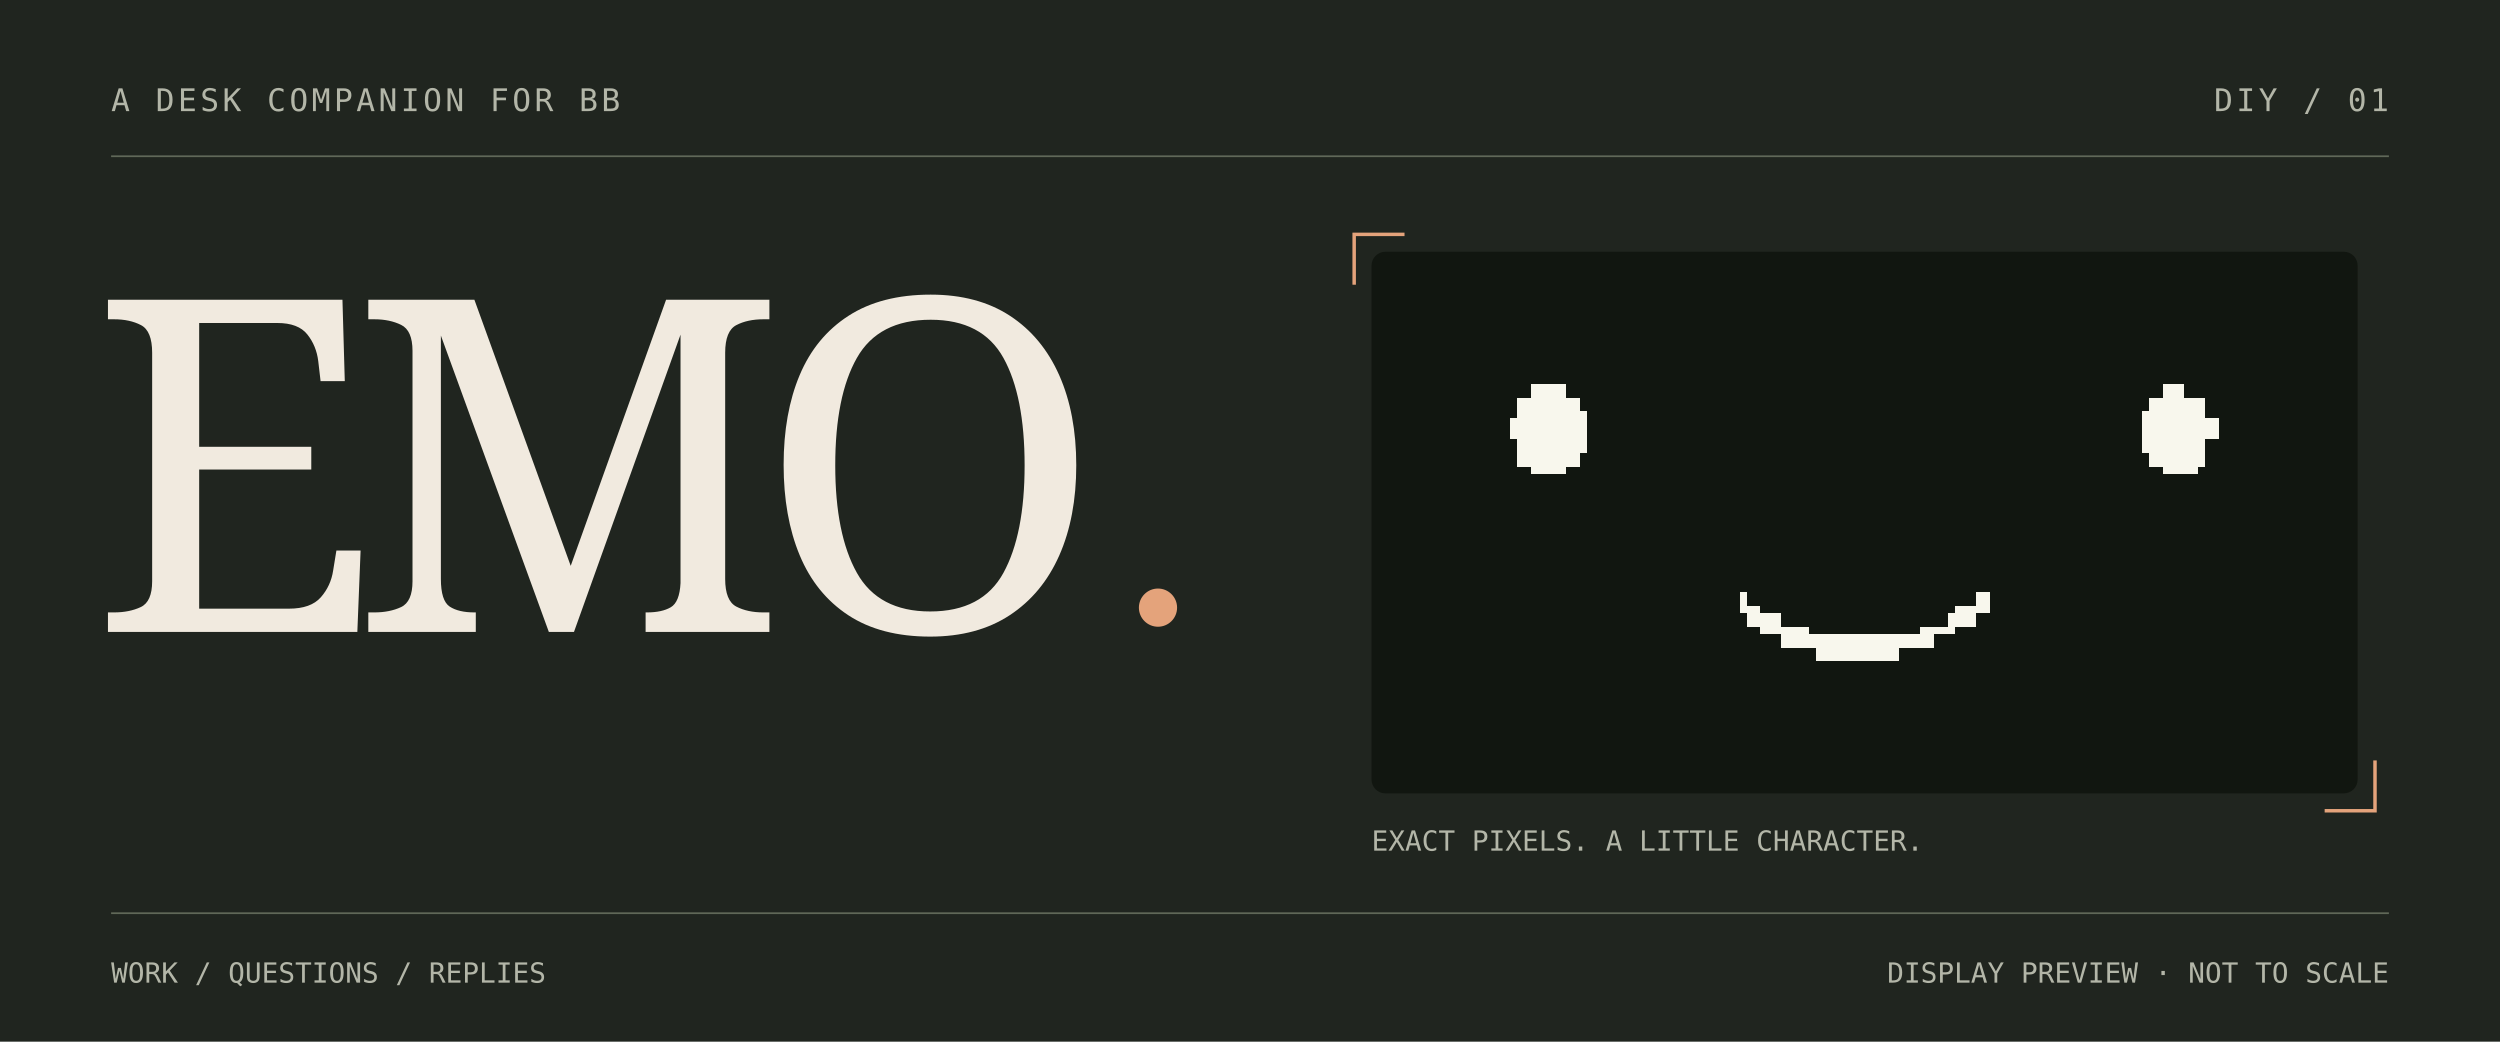
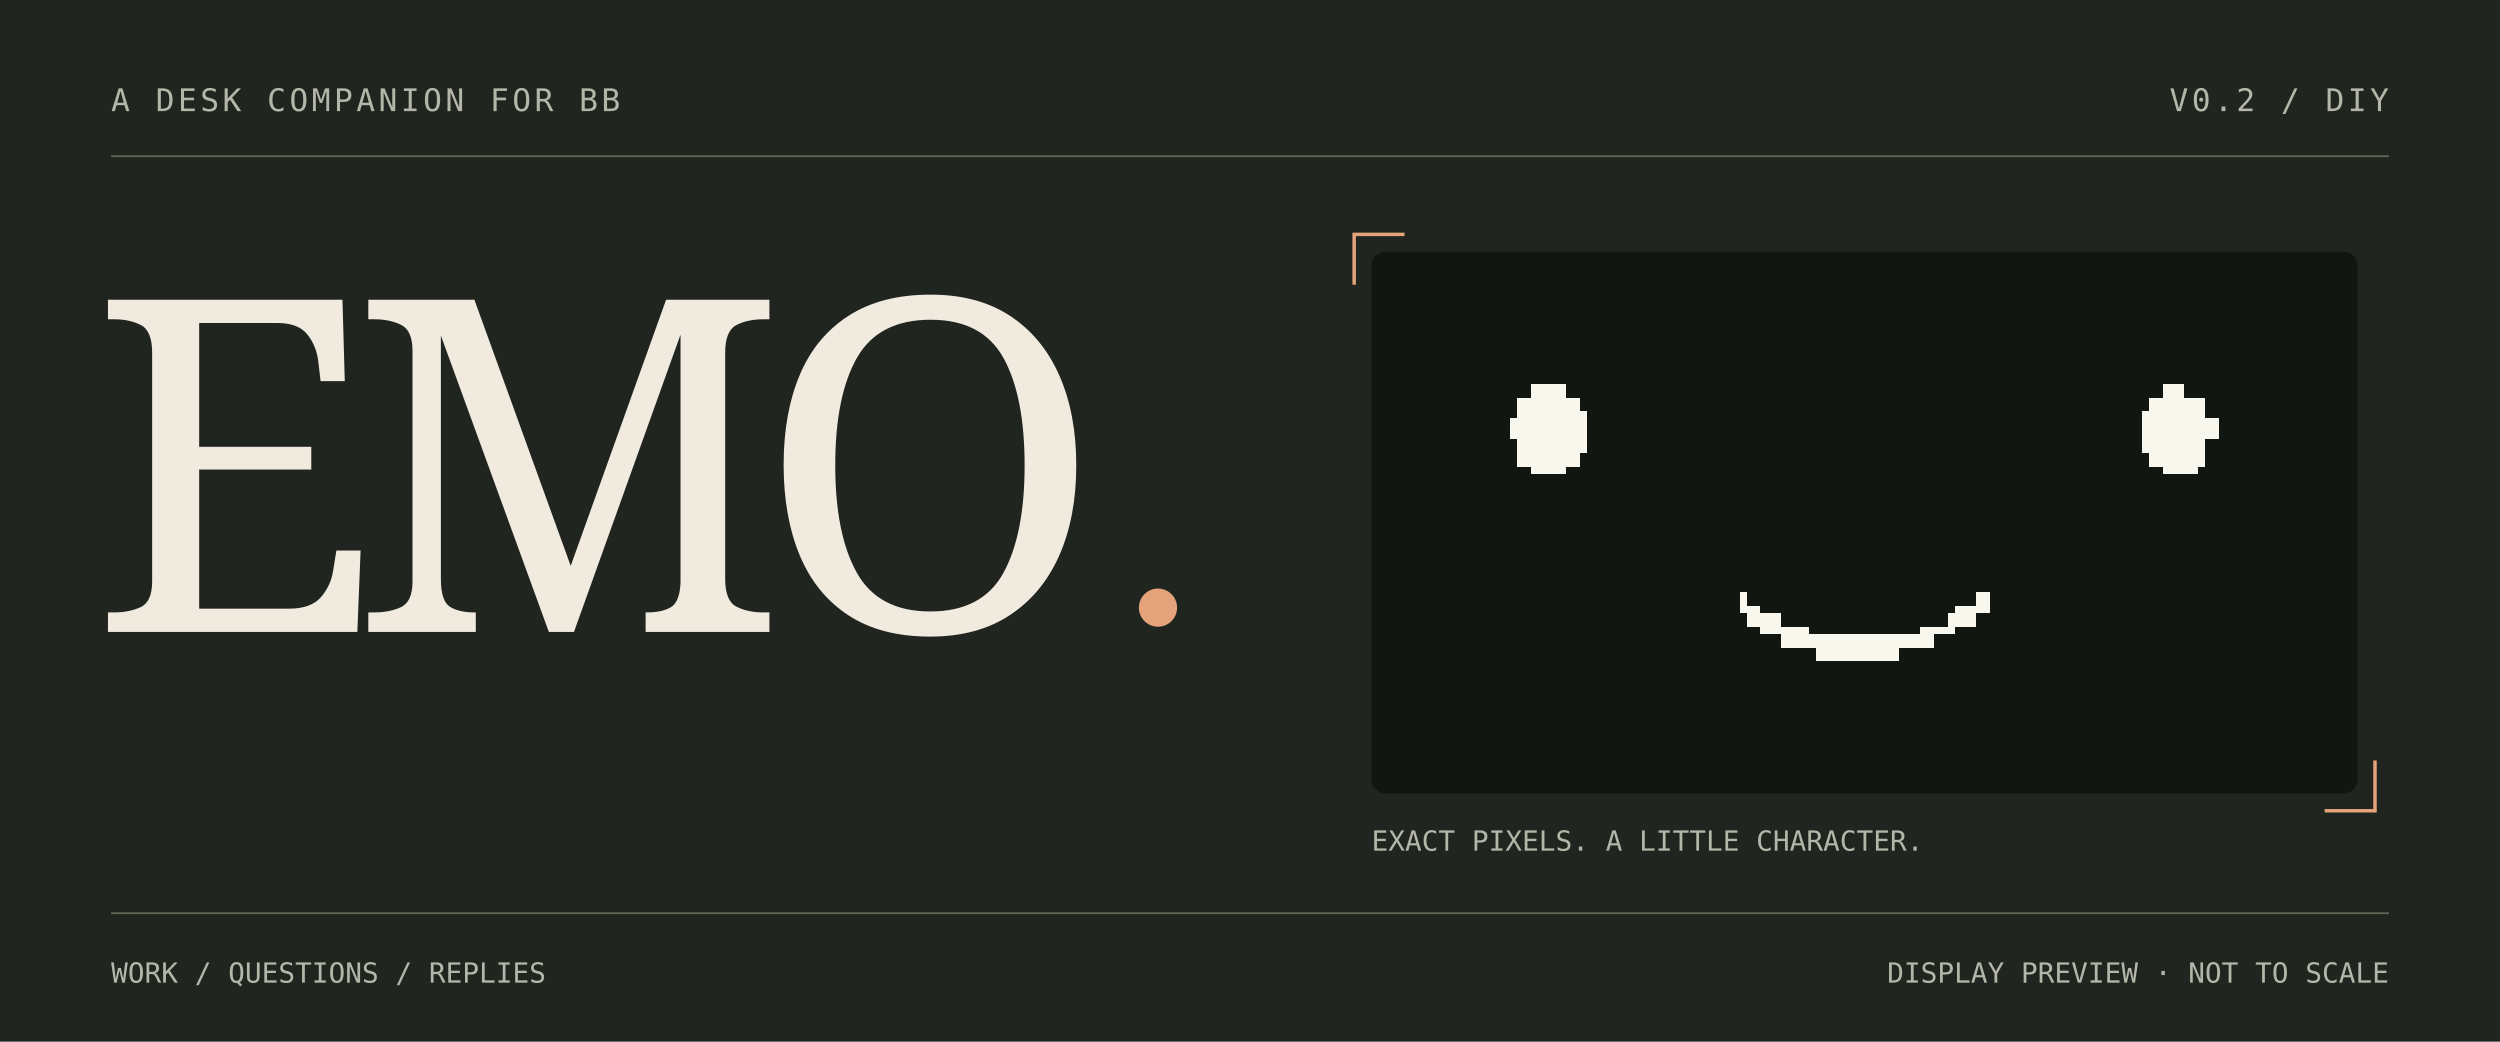
<svg xmlns="http://www.w3.org/2000/svg" width="1440" height="600" viewBox="0 0 1440 600" role="img" aria-labelledby="title desc">
  <rect width="1440" height="600" fill="#20251f" />
  <g fill="#b3b6a8" font-family="ui-monospace,monospace" font-size="18" letter-spacing="2">
    <text x="64" y="64">A DESK COMPANION FOR BB</text>
-     <text x="1376" y="64" text-anchor="end">DIY / 01</text>
+     <text x="1376" y="64" text-anchor="end">V0.2 / DIY</text>
  </g>
  <path d="M64 90H1376M64 526H1376" stroke="#606858" />
  <text x="52" y="364" fill="#f1eadf" font-family="Georgia,serif" font-size="268" letter-spacing="-17">EMO</text>
  <circle cx="667" cy="350" r="11" fill="#e4a37b" />
  <rect x="790" y="145" width="568" height="312" rx="8" fill="#111610" />
  <g transform="translate(818 173) scale(4)" fill="#f8f7ed" shape-rendering="crispEdges">
    <path d="M16 12h5v1h-5zM107 12h3v1h-3zM16 13h5v1h-5zM107 13h3v1h-3zM14 14h9v1h-9zM105 14h8v1h-8zM14 15h9v1h-9zM105 15h8v1h-8zM14 16h10v1h-10zM104 16h9v1h-9zM13 17h11v1h-11zM104 17h11v1h-11zM13 18h11v1h-11zM104 18h11v1h-11zM13 19h11v1h-11zM104 19h11v1h-11zM14 20h10v1h-10zM104 20h9v1h-9zM14 21h10v1h-10zM104 21h9v1h-9zM14 22h9v1h-9zM105 22h8v1h-8zM14 23h9v1h-9zM105 23h8v1h-8zM16 24h5v1h-5zM107 24h5v1h-5zM46 42h1v1h-1zM80 42h2v1h-2zM46 43h1v1h-1zM80 43h2v1h-2zM46 44h3v1h-3zM77 44h5v1h-5zM47 45h5v1h-5zM76 45h4v1h-4zM47 46h5v1h-5zM76 46h4v1h-4zM49 47h7v1h-7zM72 47h5v1h-5zM52 48h22v1h-22zM52 49h22v1h-22zM57 50h12v1h-12zM57 51h12v1h-12z" />
  </g>
  <path d="M780 164v-29h29M1368 438v29h-29" fill="none" stroke="#e4a37b" stroke-width="2" />
  <g font-family="ui-monospace,monospace" font-size="16" fill="#b3b6a8">
    <text x="790" y="490">EXACT PIXELS. A LITTLE CHARACTER.</text>
    <text x="64" y="566">WORK / QUESTIONS / REPLIES</text>
    <text x="1376" y="566" text-anchor="end">DISPLAY PREVIEW · NOT TO SCALE</text>
  </g>
</svg>
